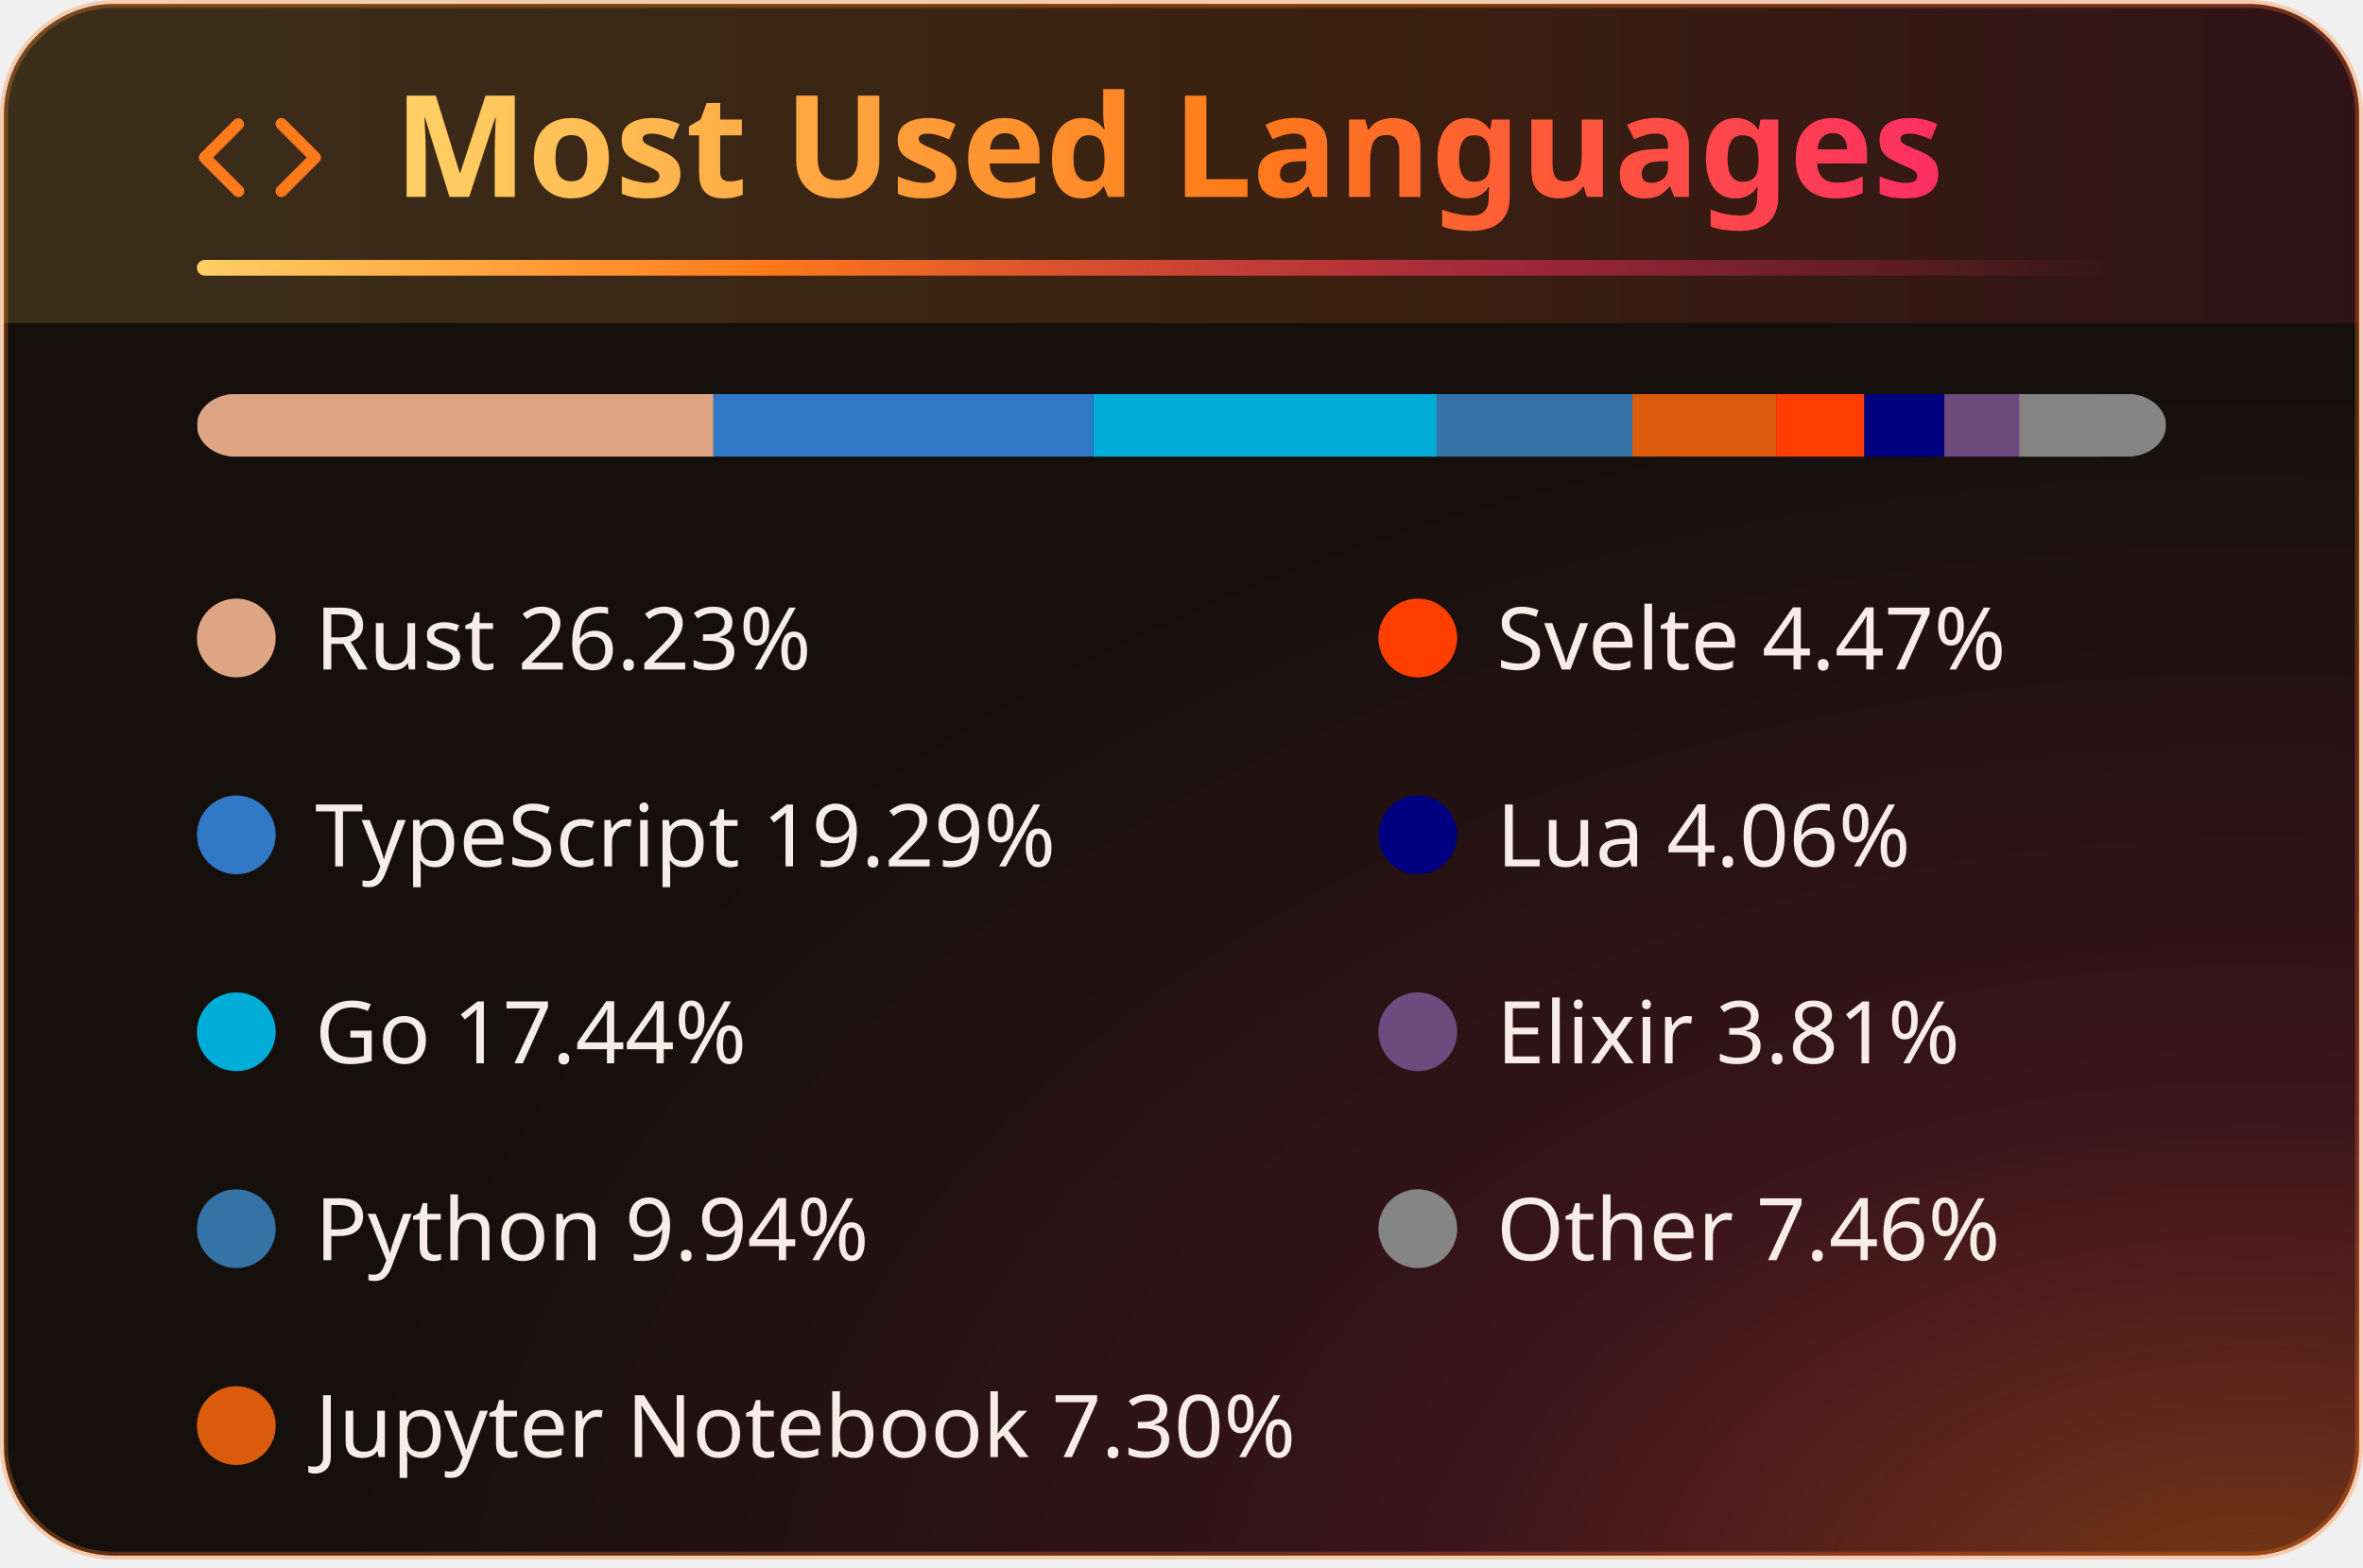
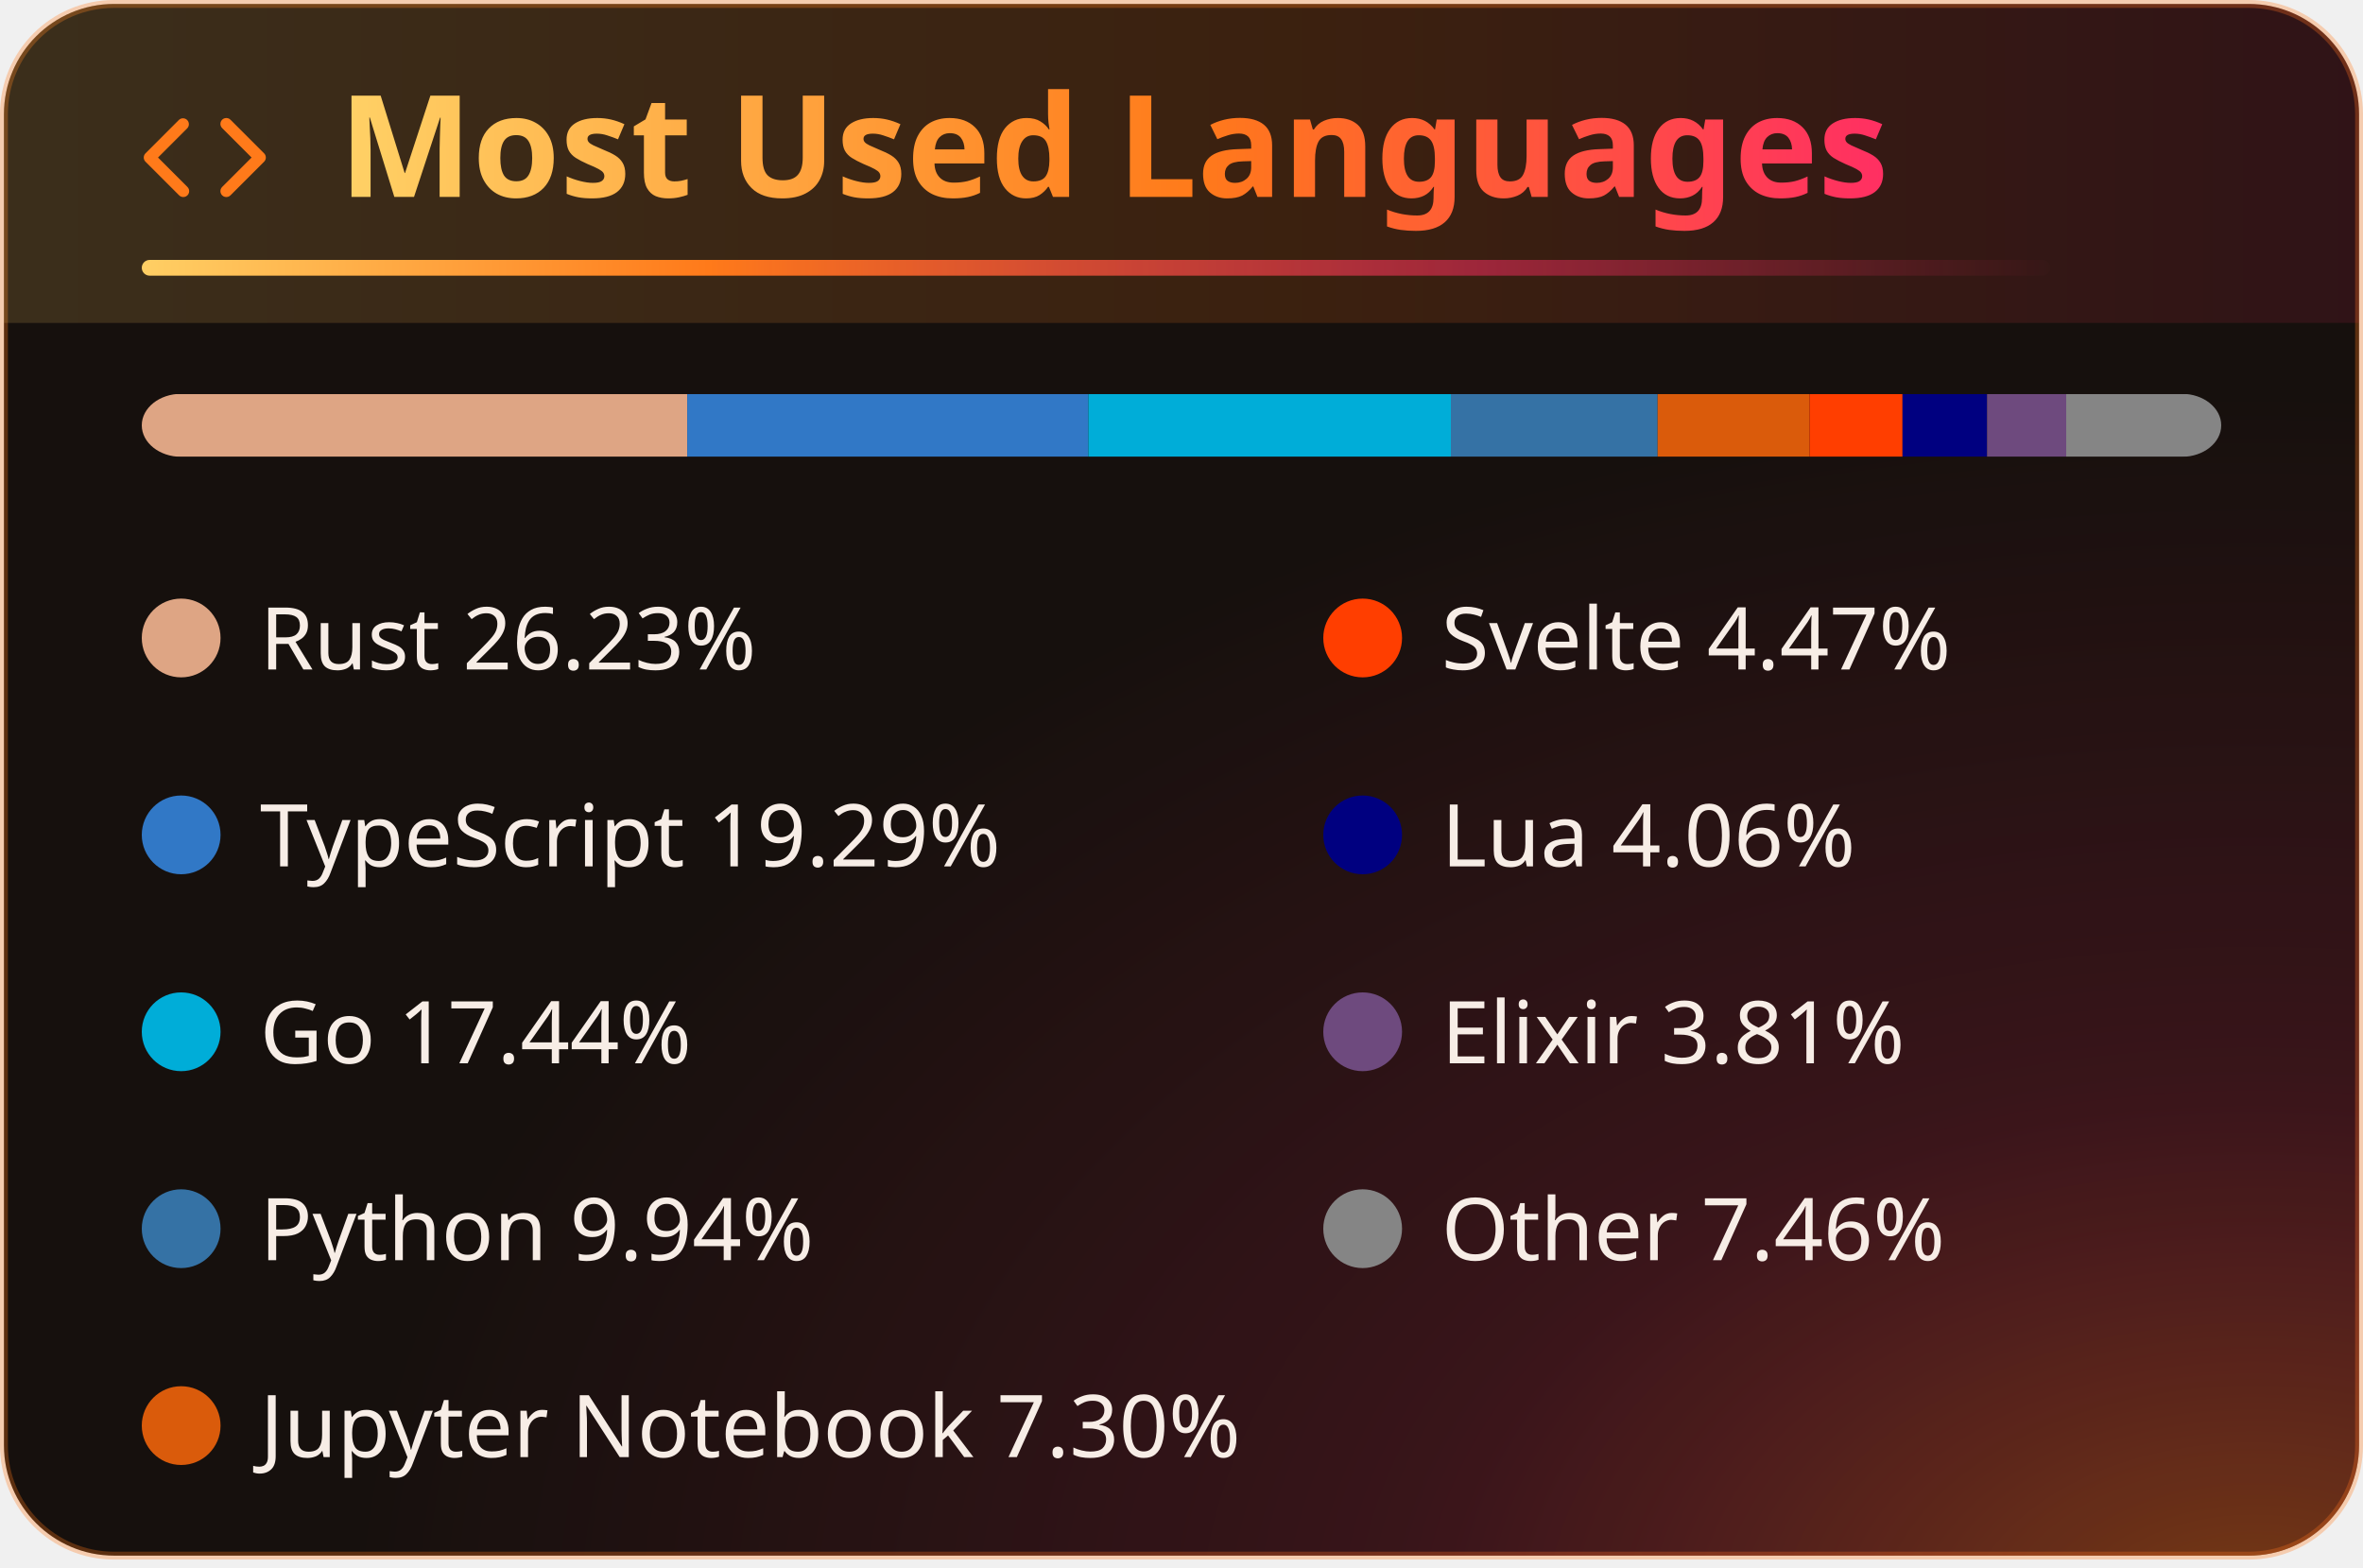
<svg xmlns="http://www.w3.org/2000/svg" width="300" height="199" viewBox="0 0 300 199" fill="none" role="img" aria-labelledby="title-id desc-id">
  <style>
    .header {
      font: 600 18px 'Segoe UI', Ubuntu, "Helvetica Neue", Sans-Serif;
      fill: url(#heat);
      animation: fadeInAnimation 0.8s ease-in-out backwards;
    }
    /* The icon reads against the title rather than with it, so it keeps its own color. */
    .title-icon {
      fill: #ff7a1a;
      animation: fadeInAnimation 0.8s ease-in-out backwards;
    }
    .title-accent {
      transform-box: fill-box;
      transform-origin: left center;
      animation: trailAnimation 0.9s cubic-bezier(0.2, 0.7, 0.2, 1) 0.2s backwards;
    }
    @supports(-moz-appearance: auto) {
      /* Selector detects Firefox */
      .header {
        font-size: 15.5px;
      }
    }
    @keyframes slideInAnimation {
      from {
        width: 0;
      }
      to {
        width: calc(100%-100px);
      }
    }
    @keyframes growWidthAnimation {
      from {
        width: 0;
      }
      to {
        width: 100%;
      }
    }
    .stat {
      font: 400 14px 'Segoe UI', Ubuntu, "Helvetica Neue", Sans-Serif;
      fill: #f7ede6;
    }
    @supports(-moz-appearance: auto) {
      /* Selector detects Firefox */
      .stat {
        font-size: 12px;
      }
    }
    .bold {
      font-weight: 600;
    }
    .lang-name {
      font: 400 11px 'Segoe UI', Ubuntu, "Helvetica Neue", Sans-Serif;
      fill: #f7ede6;
    }
    .stagger {
      animation: fadeInAnimation 0.3s ease-in-out backwards;
    }
    #rect-mask rect {
      animation: slideInAnimation 1s ease-in-out backwards;
    }
    .lang-progress {
      animation: growWidthAnimation 0.6s ease-in-out backwards;
    }
    .progress-background {
      fill: #ffffff33;
    }
    .lang-tip {
      animation: fadeInAnimation 0.4s ease-in-out backwards;
    }
    /* Animations */
    @keyframes scaleInAnimation {
      from {
        transform: translate(-5px, 5px) scale(0);
      }
      to {
        transform: translate(-5px, 5px) scale(1);
      }
    }
    @keyframes fadeInAnimation {
      from {
        opacity: 0;
      }
      to {
        opacity: 1;
      }
    }
    @keyframes trailAnimation {
      from {
        transform: scaleX(0);
      }
    }
    @media (prefers-reduced-motion: reduce) {
      * {
        animation-duration: 0s !important;
        animation-delay: 0s !important;
      }
    }
  </style>
  <defs>
    <linearGradient id="heat" x1="0" y1="0" x2="1" y2="0">
      <stop offset="0" class="heat-0" stop-color="#ffd166" />
      <stop offset="0.55" class="heat-1" stop-color="#ff7a1a" />
      <stop offset="1" class="heat-2" stop-color="#ff2e63" />
    </linearGradient>
    <linearGradient id="heat-trail" x1="0" y1="0" x2="1" y2="0">
      <stop offset="0" class="heat-0" stop-color="#ffd166" />
      <stop offset="0.3" class="heat-1" stop-color="#ff7a1a" />
      <stop offset="0.7" class="heat-2" stop-color="#ff2e63" stop-opacity="0.5" />
      <stop offset="1" class="heat-2" stop-color="#ff2e63" stop-opacity="0" />
    </linearGradient>
    <linearGradient id="heat-band" x1="0" y1="0" x2="1" y2="0">
      <stop offset="0" class="band-0" stop-color="#ffd166" stop-opacity="0.16" />
      <stop offset="0.55" class="band-1" stop-color="#ff7a1a" stop-opacity="0.16" />
      <stop offset="1" class="band-2" stop-color="#ff2e63" stop-opacity="0.112" />
    </linearGradient>
    <radialGradient id="heat-glow" cx="0.95" cy="1.05" r="0.8">
      <stop offset="0" class="glow-core" stop-color="#ff7a1a" stop-opacity="0.42" />
      <stop offset="0.45" class="glow-edge" stop-color="#ff2e63" stop-opacity="0.147" />
      <stop offset="1" class="heat-2" stop-color="#ff2e63" stop-opacity="0" />
    </radialGradient>
  </defs>
  <rect data-testid="card-bg" class="card-bg" x="0.5" y="0.5" rx="14" height="99%" width="299" stroke="#ff7a1a4d" fill="#16100d" stroke-opacity="1" />
  <rect data-testid="card-glow" x="0.5" y="0.5" rx="14" height="99%" width="299" fill="url(#heat-glow)" />
  <path data-testid="title-band" d="M0.5 14.5a14 14 0 0 1 14 -14h271a14 14 0 0 1 14 14v26.5h-299z" fill="url(#heat-band)" />
-   <g data-testid="card-title" transform="translate(25, 25)">
+   <g data-testid="card-title" transform="translate(18, 25)">
    <g>
      <svg class="title-icon" x="0" y="-13" viewBox="0 0 16 16" version="1.1" width="16" height="16">
        <path d="M4.72 3.22a.75.75 0 0 1 1.06 1.06L2.06 8l3.72 3.72a.75.75 0 1 1-1.06 1.06L.47 8.53a.75.75 0 0 1 0-1.06Zm6.56 0a.75.75 0 1 0-1.06 1.06L13.94 8l-3.72 3.72a.75.75 0 1 0 1.06 1.06l4.25-4.25a.75.75 0 0 0 0-1.06Z" />
      </svg>
    </g>
    <g transform="translate(25, 0)">
      <text x="0" y="0" class="header" data-testid="header">Most Used Languages</text>
    </g>
    <rect data-testid="title-accent" class="title-accent" x="0" y="8" width="242.3" height="2" rx="1" fill="url(#heat-trail)" />
  </g>
  <g data-testid="main-card-body" transform="translate(0, 50)">
-     <svg data-testid="lang-items" x="25">
+     <svg data-testid="lang-items" x="18">
      <mask id="rect-mask">
-         <rect x="0" y="0" width="250" height="8" fill="white" rx="5" />
+         <rect x="0" y="0" width="264" height="8" fill="white" rx="5" />
      </mask>
-       <rect mask="url(#rect-mask)" data-testid="lang-progress" x="0" y="0" width="65.58" height="8" fill="#dea584" />
-       <rect mask="url(#rect-mask)" data-testid="lang-progress" x="65.58" y="0" width="48.22" height="8" fill="#3178c6" />
-       <rect mask="url(#rect-mask)" data-testid="lang-progress" x="113.8" y="0" width="43.59" height="8" fill="#00ADD8" />
-       <rect mask="url(#rect-mask)" data-testid="lang-progress" x="157.39" y="0" width="24.85" height="8" fill="#3572A5" />
-       <rect mask="url(#rect-mask)" data-testid="lang-progress" x="182.24" y="0" width="18.26" height="8" fill="#DA5B0B" />
-       <rect mask="url(#rect-mask)" data-testid="lang-progress" x="200.5" y="0" width="11.19" height="8" fill="#ff3e00" />
-       <rect mask="url(#rect-mask)" data-testid="lang-progress" x="211.69" y="0" width="10.16" height="8" fill="#000080" />
-       <rect mask="url(#rect-mask)" data-testid="lang-progress" x="221.85" y="0" width="19.51" height="8" fill="#6e4a7e" />
-       <rect mask="url(#rect-mask)" data-testid="lang-progress" x="231.36" y="0" width="18.64" height="8" fill="#858585" />
+       <rect mask="url(#rect-mask)" data-testid="lang-progress" x="0" y="0" width="69.25" height="8" fill="#dea584" />
+       <rect mask="url(#rect-mask)" data-testid="lang-progress" x="69.25" y="0" width="50.92" height="8" fill="#3178c6" />
+       <rect mask="url(#rect-mask)" data-testid="lang-progress" x="120.17" y="0" width="46.03" height="8" fill="#00ADD8" />
+       <rect mask="url(#rect-mask)" data-testid="lang-progress" x="166.2" y="0" width="26.25" height="8" fill="#3572A5" />
+       <rect mask="url(#rect-mask)" data-testid="lang-progress" x="192.45" y="0" width="19.28" height="8" fill="#DA5B0B" />
+       <rect mask="url(#rect-mask)" data-testid="lang-progress" x="211.73" y="0" width="11.81" height="8" fill="#ff3e00" />
+       <rect mask="url(#rect-mask)" data-testid="lang-progress" x="223.54" y="0" width="10.73" height="8" fill="#000080" />
+       <rect mask="url(#rect-mask)" data-testid="lang-progress" x="234.27" y="0" width="10.05" height="8" fill="#6e4a7e" />
+       <rect mask="url(#rect-mask)" data-testid="lang-progress" x="244.32" y="0" width="19.69" height="8" fill="#858585" />
      <g transform="translate(0, 25)">
        <g>
          <g>
            <g class="stagger" style="animation-delay: 450ms">
              <circle cx="5" cy="6" r="5" fill="#dea584" />
              <text data-testid="lang-name" x="15" y="10" class="lang-name">Rust 26.23%</text>
            </g>
          </g>
          <g transform="translate(0, 25)">
            <g class="stagger" style="animation-delay: 600ms">
              <circle cx="5" cy="6" r="5" fill="#3178c6" />
              <text data-testid="lang-name" x="15" y="10" class="lang-name">TypeScript 19.29%</text>
            </g>
          </g>
          <g transform="translate(0, 50)">
            <g class="stagger" style="animation-delay: 750ms">
              <circle cx="5" cy="6" r="5" fill="#00ADD8" />
              <text data-testid="lang-name" x="15" y="10" class="lang-name">Go 17.44%</text>
            </g>
          </g>
          <g transform="translate(0, 75)">
            <g class="stagger" style="animation-delay: 900ms">
              <circle cx="5" cy="6" r="5" fill="#3572A5" />
              <text data-testid="lang-name" x="15" y="10" class="lang-name">Python 9.94%</text>
            </g>
          </g>
          <g transform="translate(0, 100)">
            <g class="stagger" style="animation-delay: 1050ms">
              <circle cx="5" cy="6" r="5" fill="#DA5B0B" />
              <text data-testid="lang-name" x="15" y="10" class="lang-name">Jupyter Notebook 7.30%</text>
            </g>
          </g>
        </g>
        <g transform="translate(150, 0)">
          <g>
            <g class="stagger" style="animation-delay: 450ms">
              <circle cx="5" cy="6" r="5" fill="#ff3e00" />
              <text data-testid="lang-name" x="15" y="10" class="lang-name">Svelte 4.47%</text>
            </g>
          </g>
          <g transform="translate(0, 25)">
            <g class="stagger" style="animation-delay: 600ms">
              <circle cx="5" cy="6" r="5" fill="#000080" />
              <text data-testid="lang-name" x="15" y="10" class="lang-name">Lua 4.06%</text>
            </g>
          </g>
          <g transform="translate(0, 50)">
            <g class="stagger" style="animation-delay: 750ms">
              <circle cx="5" cy="6" r="5" fill="#6e4a7e" />
              <text data-testid="lang-name" x="15" y="10" class="lang-name">Elixir 3.81%</text>
            </g>
          </g>
          <g transform="translate(0, 75)">
            <g class="stagger" style="animation-delay: 900ms">
              <circle cx="5" cy="6" r="5" fill="#858585" />
              <text data-testid="lang-name" x="15" y="10" class="lang-name">Other 7.46%</text>
            </g>
          </g>
        </g>
      </g>
    </svg>
  </g>
</svg>
